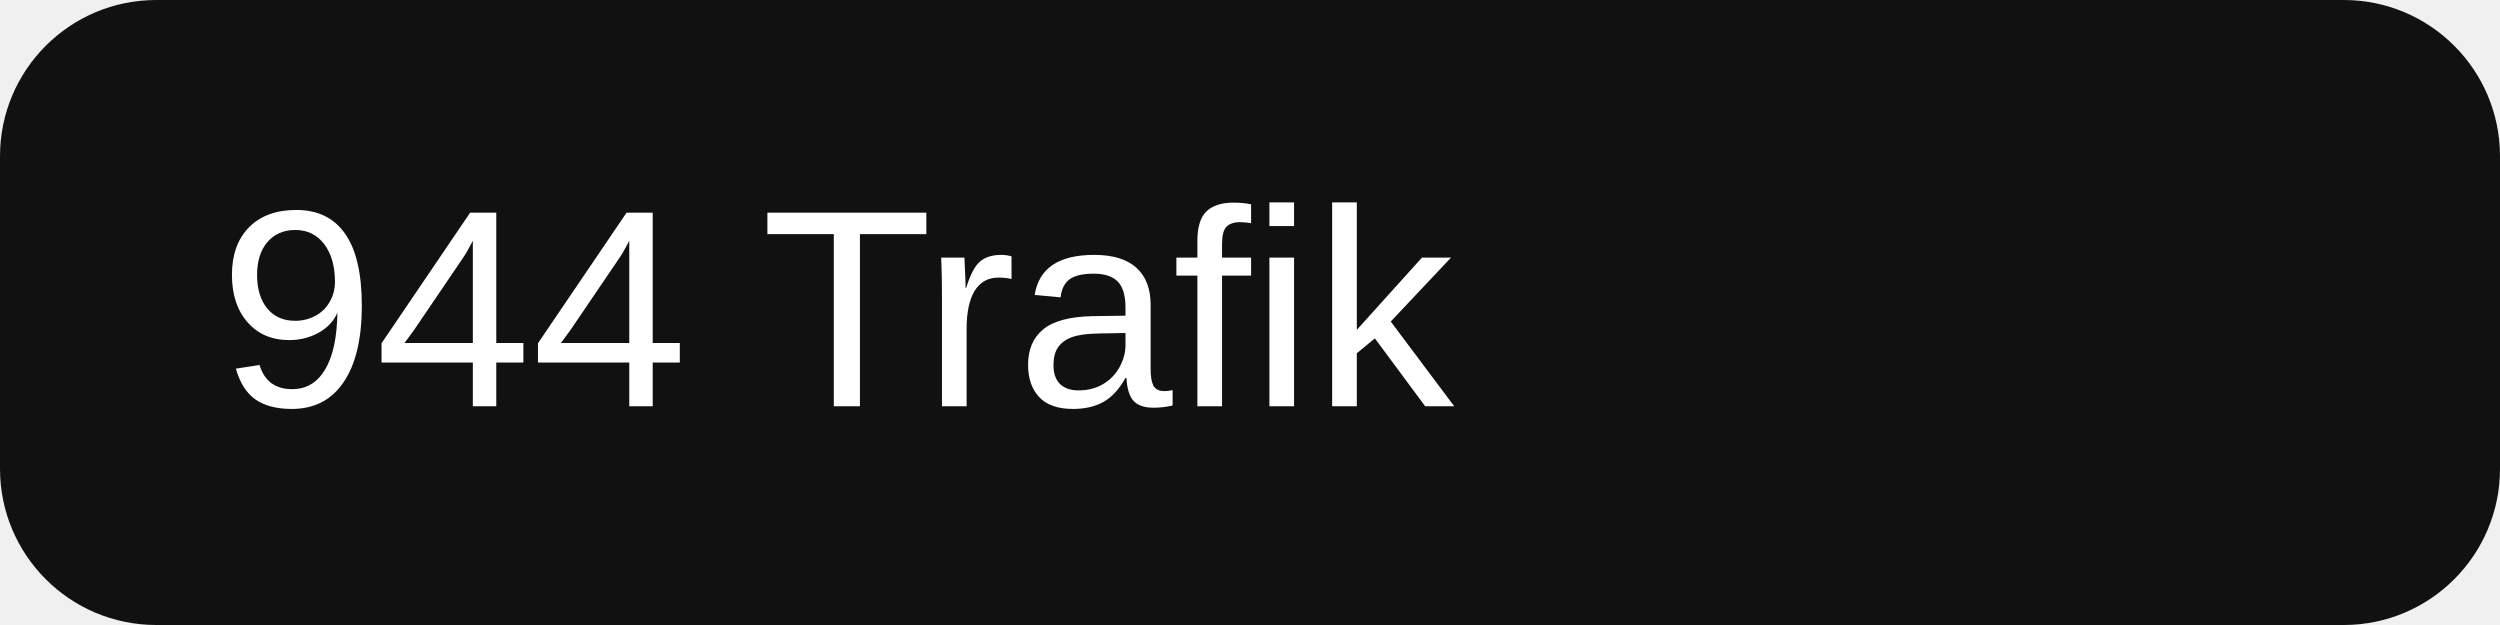
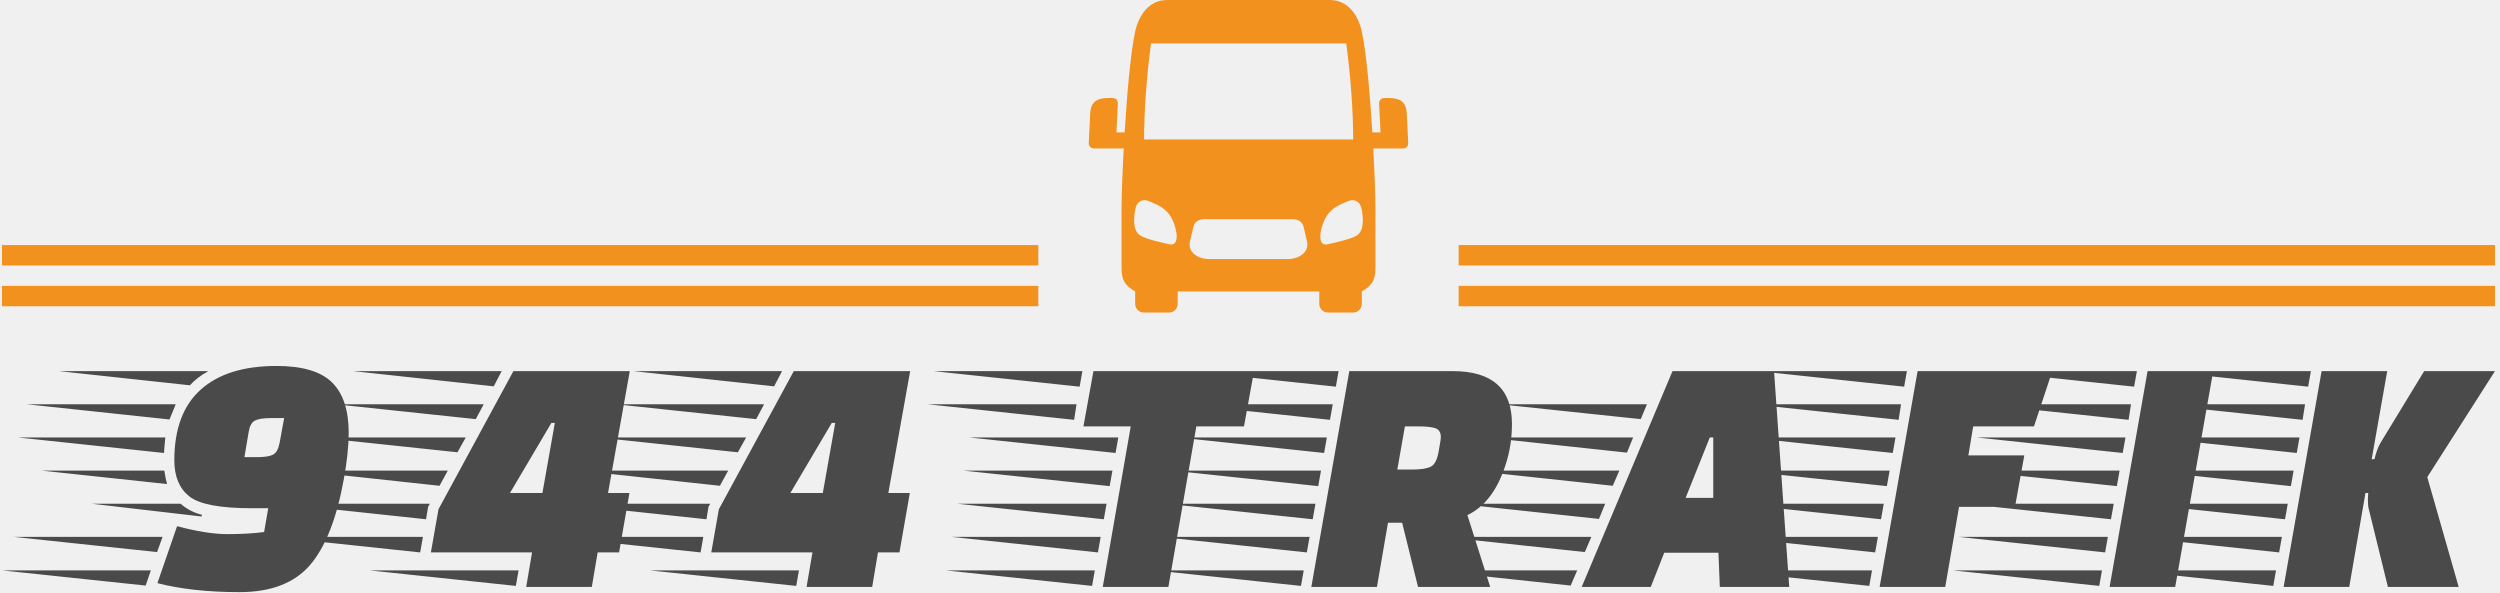
- <svg xmlns="http://www.w3.org/2000/svg" width="160" height="40" viewBox="0 0 160 40" fill="none">
-   <rect width="160" height="40" rx="10" fill="#111" />
-   <text x="14" y="26" font-size="18" font-family="Arial" fill="#fff">944 Trafik</text>
+ <svg xmlns="http://www.w3.org/2000/svg" version="1.1" width="2000" height="474" viewBox="0 0 2000 474">
+   <g transform="matrix(1,0,0,1,-1.212121,-0.1489614)">
+     <svg viewBox="0 0 396 94" data-background-color="#ffffff" preserveAspectRatio="xMidYMid meet" height="474" width="2000">
+       <defs />
+       <g id="tight-bounds" transform="matrix(1,0,0,1,0.24,0.02954087)">
+         <svg viewBox="0 0 395.52 93.941" height="93.941" width="395.52">
+           <g>
+             <svg viewBox="0 0 395.52 93.941" height="93.941" width="395.52">
+               <g transform="matrix(1,0,0,1,0,58.05926)">
+                 <svg viewBox="0 0 395.52 35.882" height="35.882" width="395.52">
+                   <g>
+                     <svg viewBox="0 0 395.52 35.882" height="35.882" width="395.52">
+                       <g>
+                         <svg viewBox="0 0 395.52 35.882" height="35.882" width="395.52">
+                           <g transform="matrix(1,0,0,1,0,0)">
+                             <svg width="395.52" viewBox="-12.5 -32 360.98 32.75" height="35.882" data-palette-color="#4b4a4a">
+                               <path d="M10.95-19.4L10.95-19.4-10.25-21.65 11.15-21.65Q11.05-20.8 10.95-19.4ZM10.75-7.25L9.95-5.05-10.8-7.25 10.75-7.25ZM9.05-2.4L8.3-0.2-12.5-2.4 9.05-2.4ZM-8.9-26.45L12.65-26.45 11.75-24.25-8.9-26.45ZM-4.25-31.25L17.3-31.25 17.3-31.2Q15.8-30.4 14.7-29.2L14.7-29.2-4.25-31.25ZM-6.8-16.85L11-16.85Q11.2-15.55 11.4-14.9L11.4-14.9-6.8-16.85ZM16.45-10.45L16.45-10.45 16.4-10.2 0.5-12.05 13.35-12.05Q14.75-10.85 16.45-10.45ZM22.6-18.8L24.5-18.8Q26.1-18.8 26.78-19.18 27.45-19.55 27.7-20.9L27.7-20.9 28.35-24.45 26.4-24.45Q24.8-24.45 24.1-24.08 23.4-23.7 23.2-22.35L23.2-22.35 22.6-18.8ZM26.05-11.4L23.65-11.4Q16.75-11.4 14.6-13.13 12.45-14.85 12.45-18.35L12.45-18.35Q12.45-25.15 16.28-28.58 20.1-32 27.25-32L27.25-32Q32.85-32 35.27-29.63 37.7-27.25 37.7-22.3L37.7-22.3Q37.7-19.55 37-15.65L37-15.65Q35.45-7.05 32.08-3.15 28.7 0.75 21.88 0.75 15.05 0.75 10-0.55L10-0.55 12.85-8.8Q17.15-7.65 20.13-7.65 23.1-7.65 25.45-7.95L25.45-7.95 26.05-11.4ZM62.3-2.4L61.9-0.15 40.7-2.4 62.3-2.4ZM48.45-7.25L48.05-5 26.85-7.25 48.45-7.25ZM48.9-9.8L27.85-12.05 49.45-12.05 49.2-11.6 48.9-9.8ZM52.05-16.85L50.85-14.65 30.5-16.85 52.05-16.85ZM59.85-31.25L58.7-29.05 38.35-31.25 59.85-31.25ZM54.65-21.65L53.45-19.5 33.15-21.65 54.65-21.65ZM57.25-26.45L56.1-24.3 35.8-26.45 57.25-26.45ZM72.9 0L63.4 0 64.25-5 49.6-5 50.7-11.25 61.55-31.25 78.4-31.25 75.25-13.6 78.35-13.6 76.85-5 73.75-5 72.9 0ZM67.55-23.75L67.05-23.75 61.05-13.6 65.75-13.6 67.55-23.75ZM102.9-2.4L102.5-0.15 81.3-2.4 102.9-2.4ZM89.05-7.25L88.65-5 67.45-7.25 89.05-7.25ZM89.5-9.8L68.45-12.05 90.05-12.05 89.8-11.6 89.5-9.8ZM92.65-16.85L91.45-14.65 71.1-16.85 92.65-16.85ZM100.45-31.25L99.3-29.05 78.95-31.25 100.45-31.25ZM95.25-21.65L94.05-19.5 73.75-21.65 95.25-21.65ZM97.85-26.45L96.7-24.3 76.4-26.45 97.85-26.45ZM113.5 0L104 0 104.85-5 90.2-5 91.3-11.25 102.15-31.25 119-31.25 115.84-13.6 118.95-13.6 117.45-5 114.34-5 113.5 0ZM108.15-23.75L107.65-23.75 101.65-13.6 106.35-13.6 108.15-23.75ZM168.79-31.25L167.34-23.25 160.44-23.25 156.39 0 146.89 0 150.94-23.25 144.09-23.25 145.54-31.25 168.79-31.25ZM145.74-2.4L145.34-0.15 124.14-2.4 145.74-2.4ZM147.44-12.05L147.04-9.8 125.84-12.05 147.44-12.05ZM148.29-16.85L147.89-14.6 126.69-16.85 148.29-16.85ZM149.14-21.65L148.74-19.4 127.54-21.65 149.14-21.65ZM146.59-7.25L146.19-5 124.99-7.25 146.59-7.25ZM143.09-26.45L142.74-24.2 121.54-26.45 143.09-26.45ZM143.94-31.25L143.54-29 122.39-31.25 143.94-31.25ZM182.59-31.25L197.59-31.25Q206.14-31.25 206.14-23.6L206.14-23.6Q206.14-20.45 205.19-17.6L205.19-17.6Q203.44-12.2 199.69-10.4L199.69-10.4 202.99 0 192.54 0 190.24-9.3 188.19-9.3 186.59 0 177.09 0 182.59-31.25ZM189.54-17L191.74-17Q193.44-17 194.31-17.38 195.19-17.75 195.51-19.53 195.84-21.3 195.84-21.7L195.84-21.7Q195.84-22.7 195.06-22.98 194.29-23.25 192.54-23.25L192.54-23.25 190.64-23.25 189.54-17ZM175.99-2.4L175.59-0.15 154.39-2.4 175.99-2.4ZM177.69-12.05L177.29-9.8 156.09-12.05 177.69-12.05ZM179.34-21.65L178.94-19.4 157.79-21.65 179.34-21.65ZM180.19-26.45L179.79-24.2 158.64-26.45 180.19-26.45ZM176.84-7.25L176.44-5 155.24-7.25 176.84-7.25ZM181.04-31.25L180.64-29 159.49-31.25 181.04-31.25ZM178.49-16.85L178.09-14.6 156.94-16.85 178.49-16.85ZM228.19-4.95L226.24 0 216.24 0 229.39-31.25 244.09-31.25 246.29 0 236.24 0 236.04-4.95 228.19-4.95ZM231.29-12.9L235.29-12.9 235.29-21.65 234.79-21.65 231.29-12.9ZM215.59-2.4L214.64-0.2 194.14-2.4 215.59-2.4ZM217.64-7.25L216.69-5.05 196.19-7.25 217.64-7.25ZM219.64-12.05L218.74-9.85 198.24-12.05 219.64-12.05ZM221.69-16.85L220.74-14.65 200.29-16.85 221.69-16.85ZM223.69-21.65L222.79-19.45 202.34-21.65 223.69-21.65ZM227.74-31.25L226.84-29.1 206.44-31.25 227.74-31.25ZM225.69-26.45L224.79-24.3 204.39-26.45 225.69-26.45ZM206.44-31.25L226.84-29.1 227.74-31.25 206.44-31.25ZM280.33-19.05L278.98-11.6 270.88-11.6 268.88 0 259.38 0 264.88-31.25 284.38-31.25 281.73-23.25 272.93-23.25 272.23-19.05 280.33-19.05ZM258.28-2.4L257.88-0.15 236.68-2.4 258.28-2.4ZM259.98-12.05L259.58-9.8 238.38-12.05 259.98-12.05ZM260.83-16.85L260.43-14.6 239.23-16.85 260.83-16.85ZM261.68-21.65L261.28-19.4 240.08-21.65 261.68-21.65ZM262.48-26.45L262.13-24.2 240.93-26.45 262.48-26.45ZM259.13-7.25L258.73-5 237.53-7.25 259.13-7.25ZM263.33-31.25L262.93-29 241.78-31.25 263.33-31.25ZM302.18 0L292.68 0 298.18-31.25 307.68-31.25 302.18 0ZM291.58-2.4L291.18-0.15 269.98-2.4 291.58-2.4ZM293.28-12.05L292.88-9.8 271.68-12.05 293.28-12.05ZM294.13-16.85L293.73-14.6 272.53-16.85 294.13-16.85ZM294.98-21.65L294.58-19.4 273.38-21.65 294.98-21.65ZM295.78-26.45L295.43-24.2 274.23-26.45 295.78-26.45ZM292.43-7.25L292.03-5 270.83-7.25 292.43-7.25ZM296.63-31.25L296.23-29 275.08-31.25 296.63-31.25ZM330.08-12.65L330.08-12.65 330.13-13.6 329.73-13.6 327.38 0 317.88 0 323.38-31.25 332.88-31.25 330.63-18.5 331.03-18.5Q331.43-20.1 331.93-20.9L331.93-20.9 338.23-31.25 348.48-31.25 338.68-15.9 343.23 0 332.98 0 330.23-11.2Q330.08-11.7 330.08-12.65ZM316.78-2.4L316.38-0.15 295.18-2.4 316.78-2.4ZM318.48-12.05L318.08-9.8 296.88-12.05 318.48-12.05ZM319.33-16.85L318.93-14.6 297.73-16.85 319.33-16.85ZM320.18-21.65L319.78-19.4 298.58-21.65 320.18-21.65ZM320.98-26.45L320.63-24.2 299.43-26.45 320.98-26.45ZM317.63-7.25L317.23-5 296.03-7.25 317.63-7.25ZM321.83-31.25L321.43-29 300.28-31.25 321.83-31.25Z" opacity="1" transform="matrix(1,0,0,1,0,0)" fill="#4b4a4a" class="undefined-text-0" data-fill-palette-color="primary" id="text-0" />
+                             </svg>
+                           </g>
+                         </svg>
+                       </g>
+                     </svg>
+                   </g>
+                 </svg>
+               </g>
+               <g transform="matrix(1,0,0,1,164.4161,0)">
+                 <svg viewBox="0 0 66.688 49.588" height="49.588" width="66.688">
+                   <g>
+                     <svg version="1.1" x="8" y="0" viewBox="9.507 10.261 71.066 69.525" enable-background="new 0 0 90 90" xml:space="preserve" height="49.588" width="50.688" class="icon-icon-0" data-fill-palette-color="accent" id="icon-0">
+                       <path fill-rule="evenodd" clip-rule="evenodd" d="M35.217 59.015h19.65c1.188 0 2.156 0.525 2.438 1.719l0.756 3.246c0.535 2.468-1.85 3.906-4.355 3.906H36.377c-2.51 0-4.895-1.438-4.359-3.906l0.762-3.246C33.061 59.541 34.023 59.015 35.217 59.015zM68.236 54.786c0.906 0.027 1.703 0.667 1.959 1.907 0.334 1.646 0.725 4.901-1.109 5.974-1.51 0.879-4.678 1.51-6.369 1.917-1.625 0.391-2.031-1.136-1.465-3.417 1.053-4.235 3.434-5.13 6.053-6.203C67.617 54.833 67.936 54.776 68.236 54.786zM21.846 54.786c0.303-0.01 0.621 0.047 0.934 0.177 2.619 1.073 5 1.968 6.051 6.203 0.568 2.281 0.156 3.808-1.463 3.417-1.693-0.407-4.859-1.038-6.369-1.917-1.834-1.072-1.443-4.328-1.109-5.974C20.139 55.453 20.936 54.813 21.846 54.786zM23.361 19.912h43.428c0.984 7.364 1.541 15.046 1.541 21.369H21.82C21.82 34.958 22.377 27.276 23.361 19.912zM26.936 10.261c-3.949 0-6.303 3.271-7.125 7.129-1.016 4.751-1.797 13.896-2.313 22.317h-1.824l0.313-6.421c0.037-0.677-0.473-1.219-1.15-1.219-2.078 0-4.822-0.197-5 3.369l-0.328 6.631c-0.037 0.672 0.475 1.213 1.15 1.213h6.631c-0.318 5.891-0.49 11.011-0.49 13.339v12.938c0 2.822 0.516 4.073 3.037 5.532v2.744c0 1.084 0.869 1.953 1.953 1.953h5.547c1.084 0 1.979-0.869 1.959-1.953v-2.744h31.494v2.744c-0.021 1.084 0.875 1.953 1.959 1.953h5.547c1.082 0 1.953-0.869 1.953-1.953v-2.744c2.52-1.459 3.035-2.709 3.035-5.532V56.62c0-2.328-0.172-7.448-0.488-13.339h6.625c0.682 0 1.191-0.542 1.15-1.213l-0.322-6.631c-0.178-3.566-2.922-3.369-5-3.369-0.684 0-1.188 0.542-1.156 1.219l0.316 6.421h-1.822c-0.516-8.421-1.297-17.566-2.313-22.317-0.822-3.858-3.178-7.129-7.125-7.129H26.936z" fill="#f2911d" data-fill-palette-color="accent" />
+                     </svg>
+                     <g />
+                   </g>
+                 </svg>
+               </g>
+               <g>
+                 <rect width="164.416" height="3.236" y="45.353" x="231.104" fill="#f2911d" data-fill-palette-color="accent" />
+                 <rect width="164.416" height="3.236" y="45.353" x="0" fill="#f2911d" data-fill-palette-color="accent" />
+                 <rect width="164.416" height="3.236" y="38.881" x="231.104" fill="#f2911d" data-fill-palette-color="accent" />
+                 <rect width="164.416" height="3.236" y="38.881" x="0" fill="#f2911d" data-fill-palette-color="accent" />
+               </g>
+             </svg>
+           </g>
+         </svg>
+         <rect width="395.52" height="93.941" fill="none" stroke="none" visibility="hidden" />
+       </g>
+     </svg>
+   </g>
</svg>
